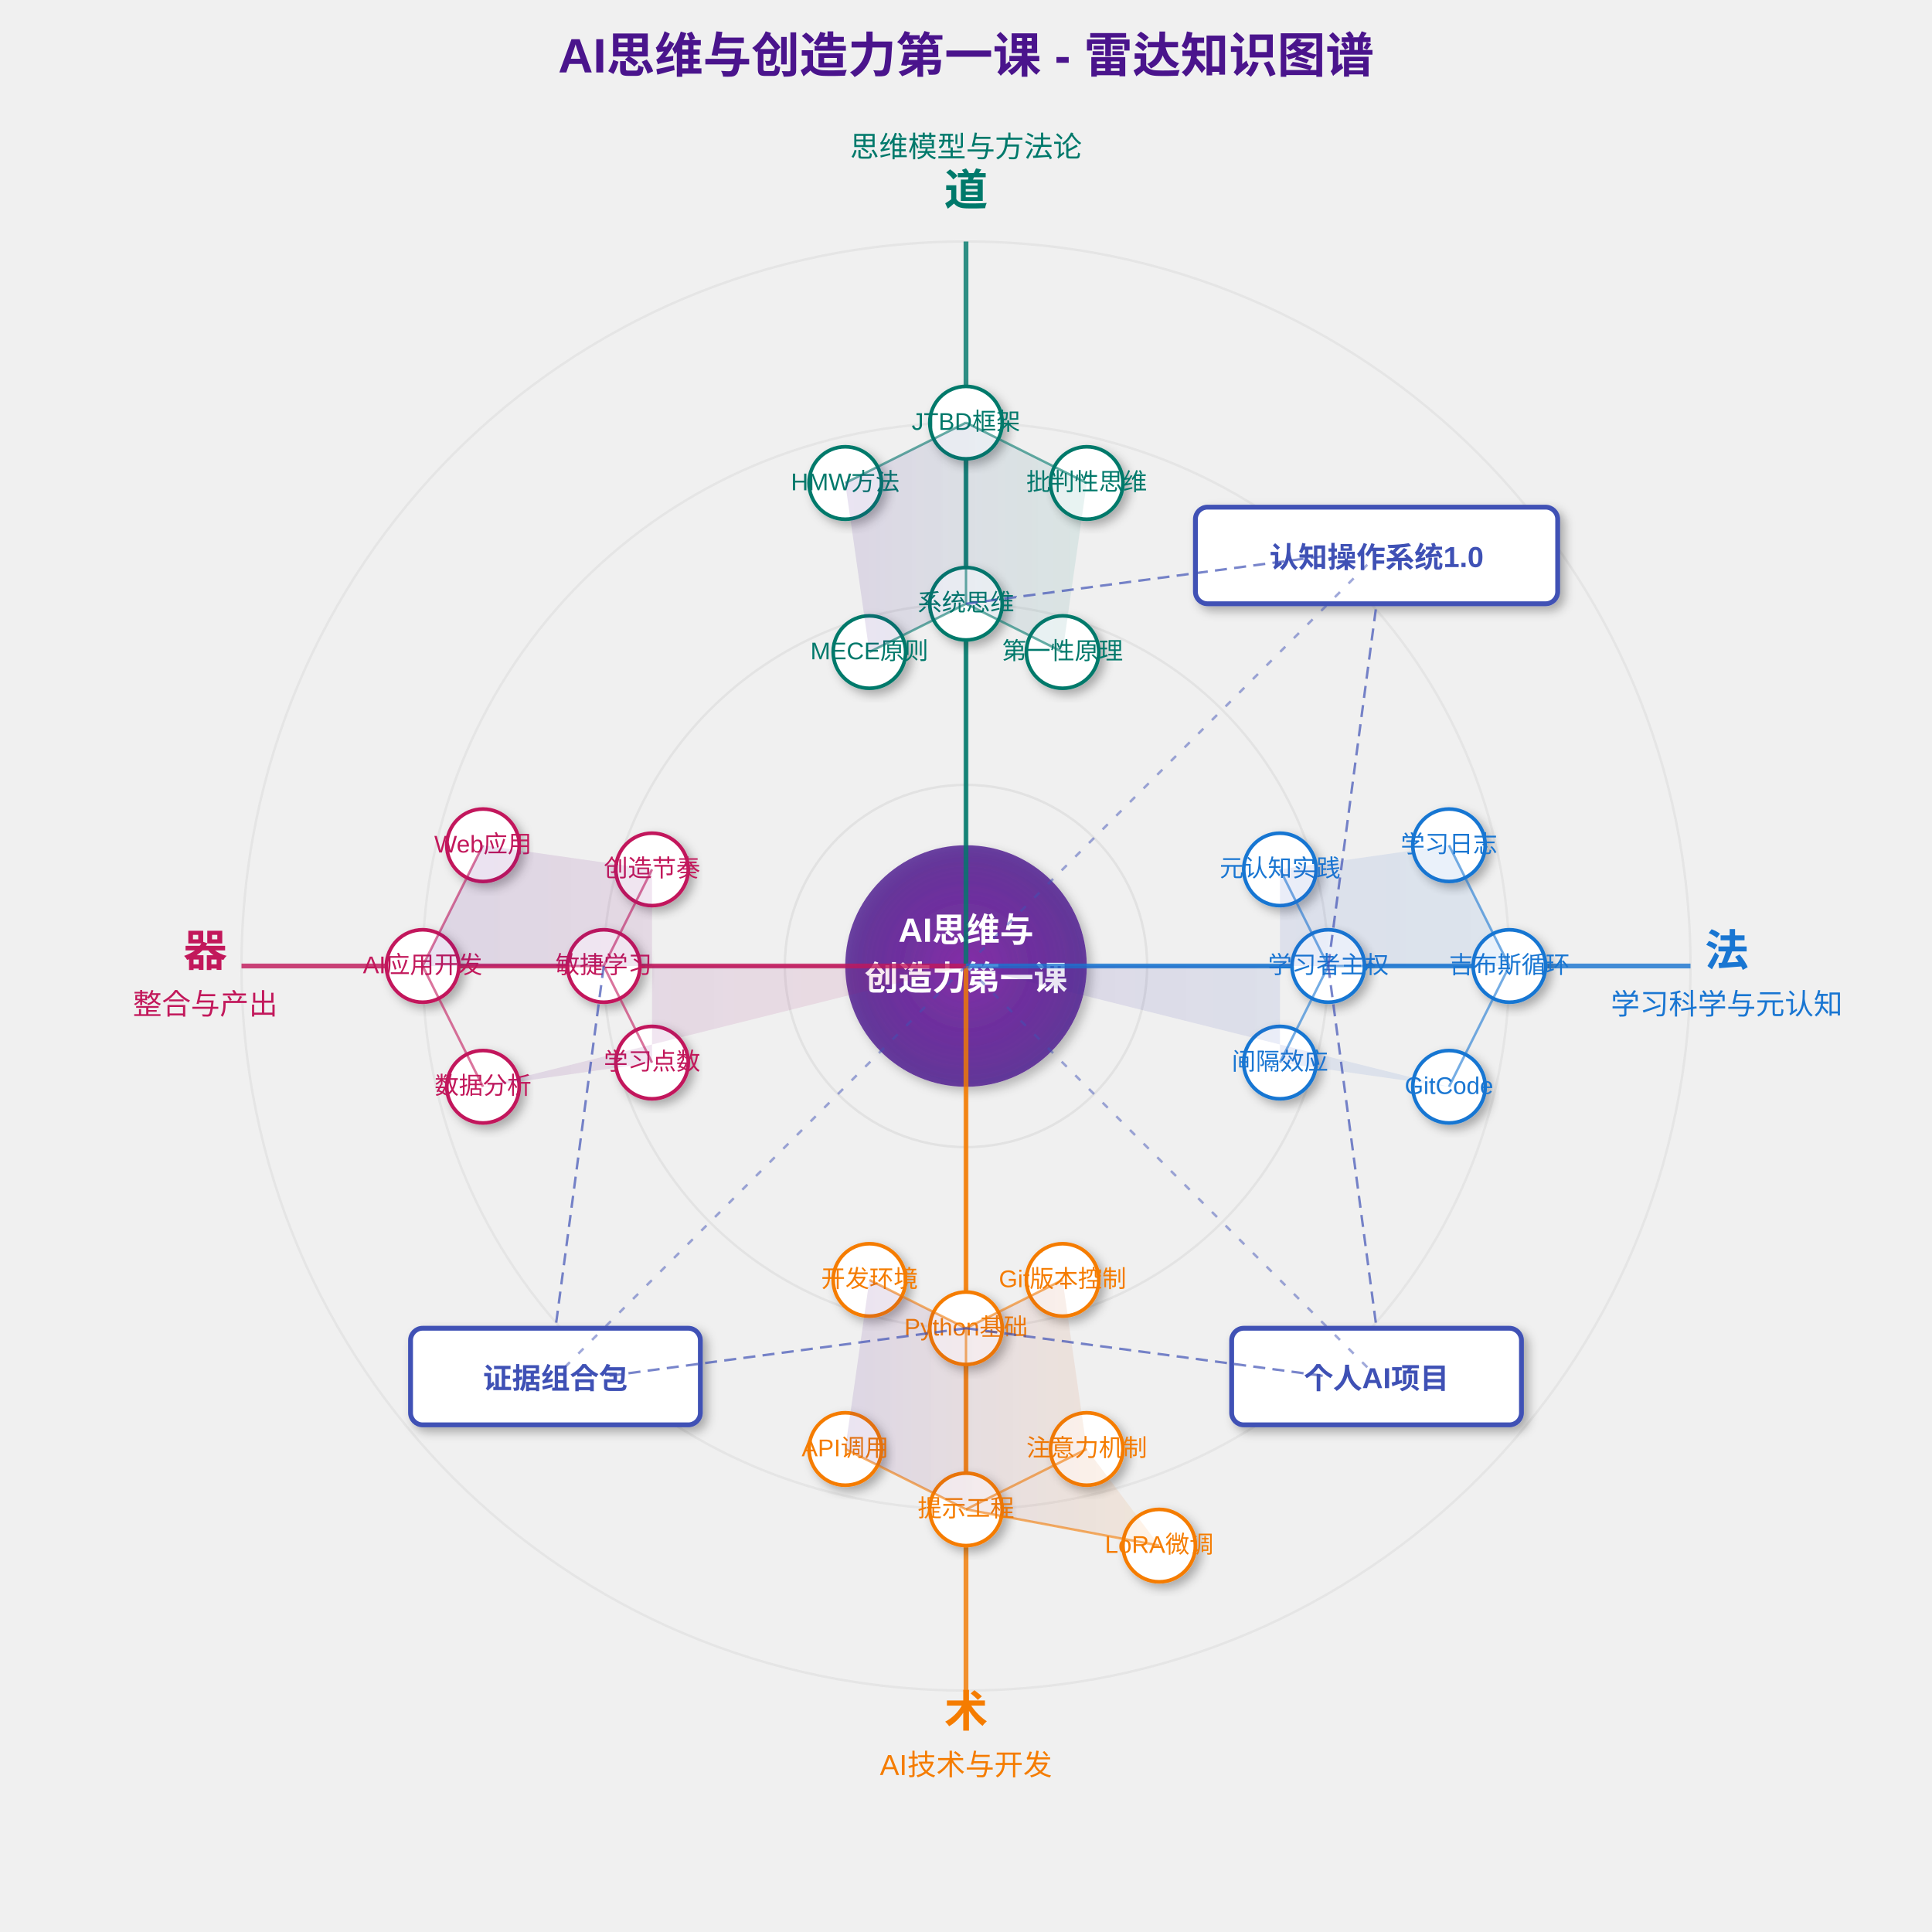
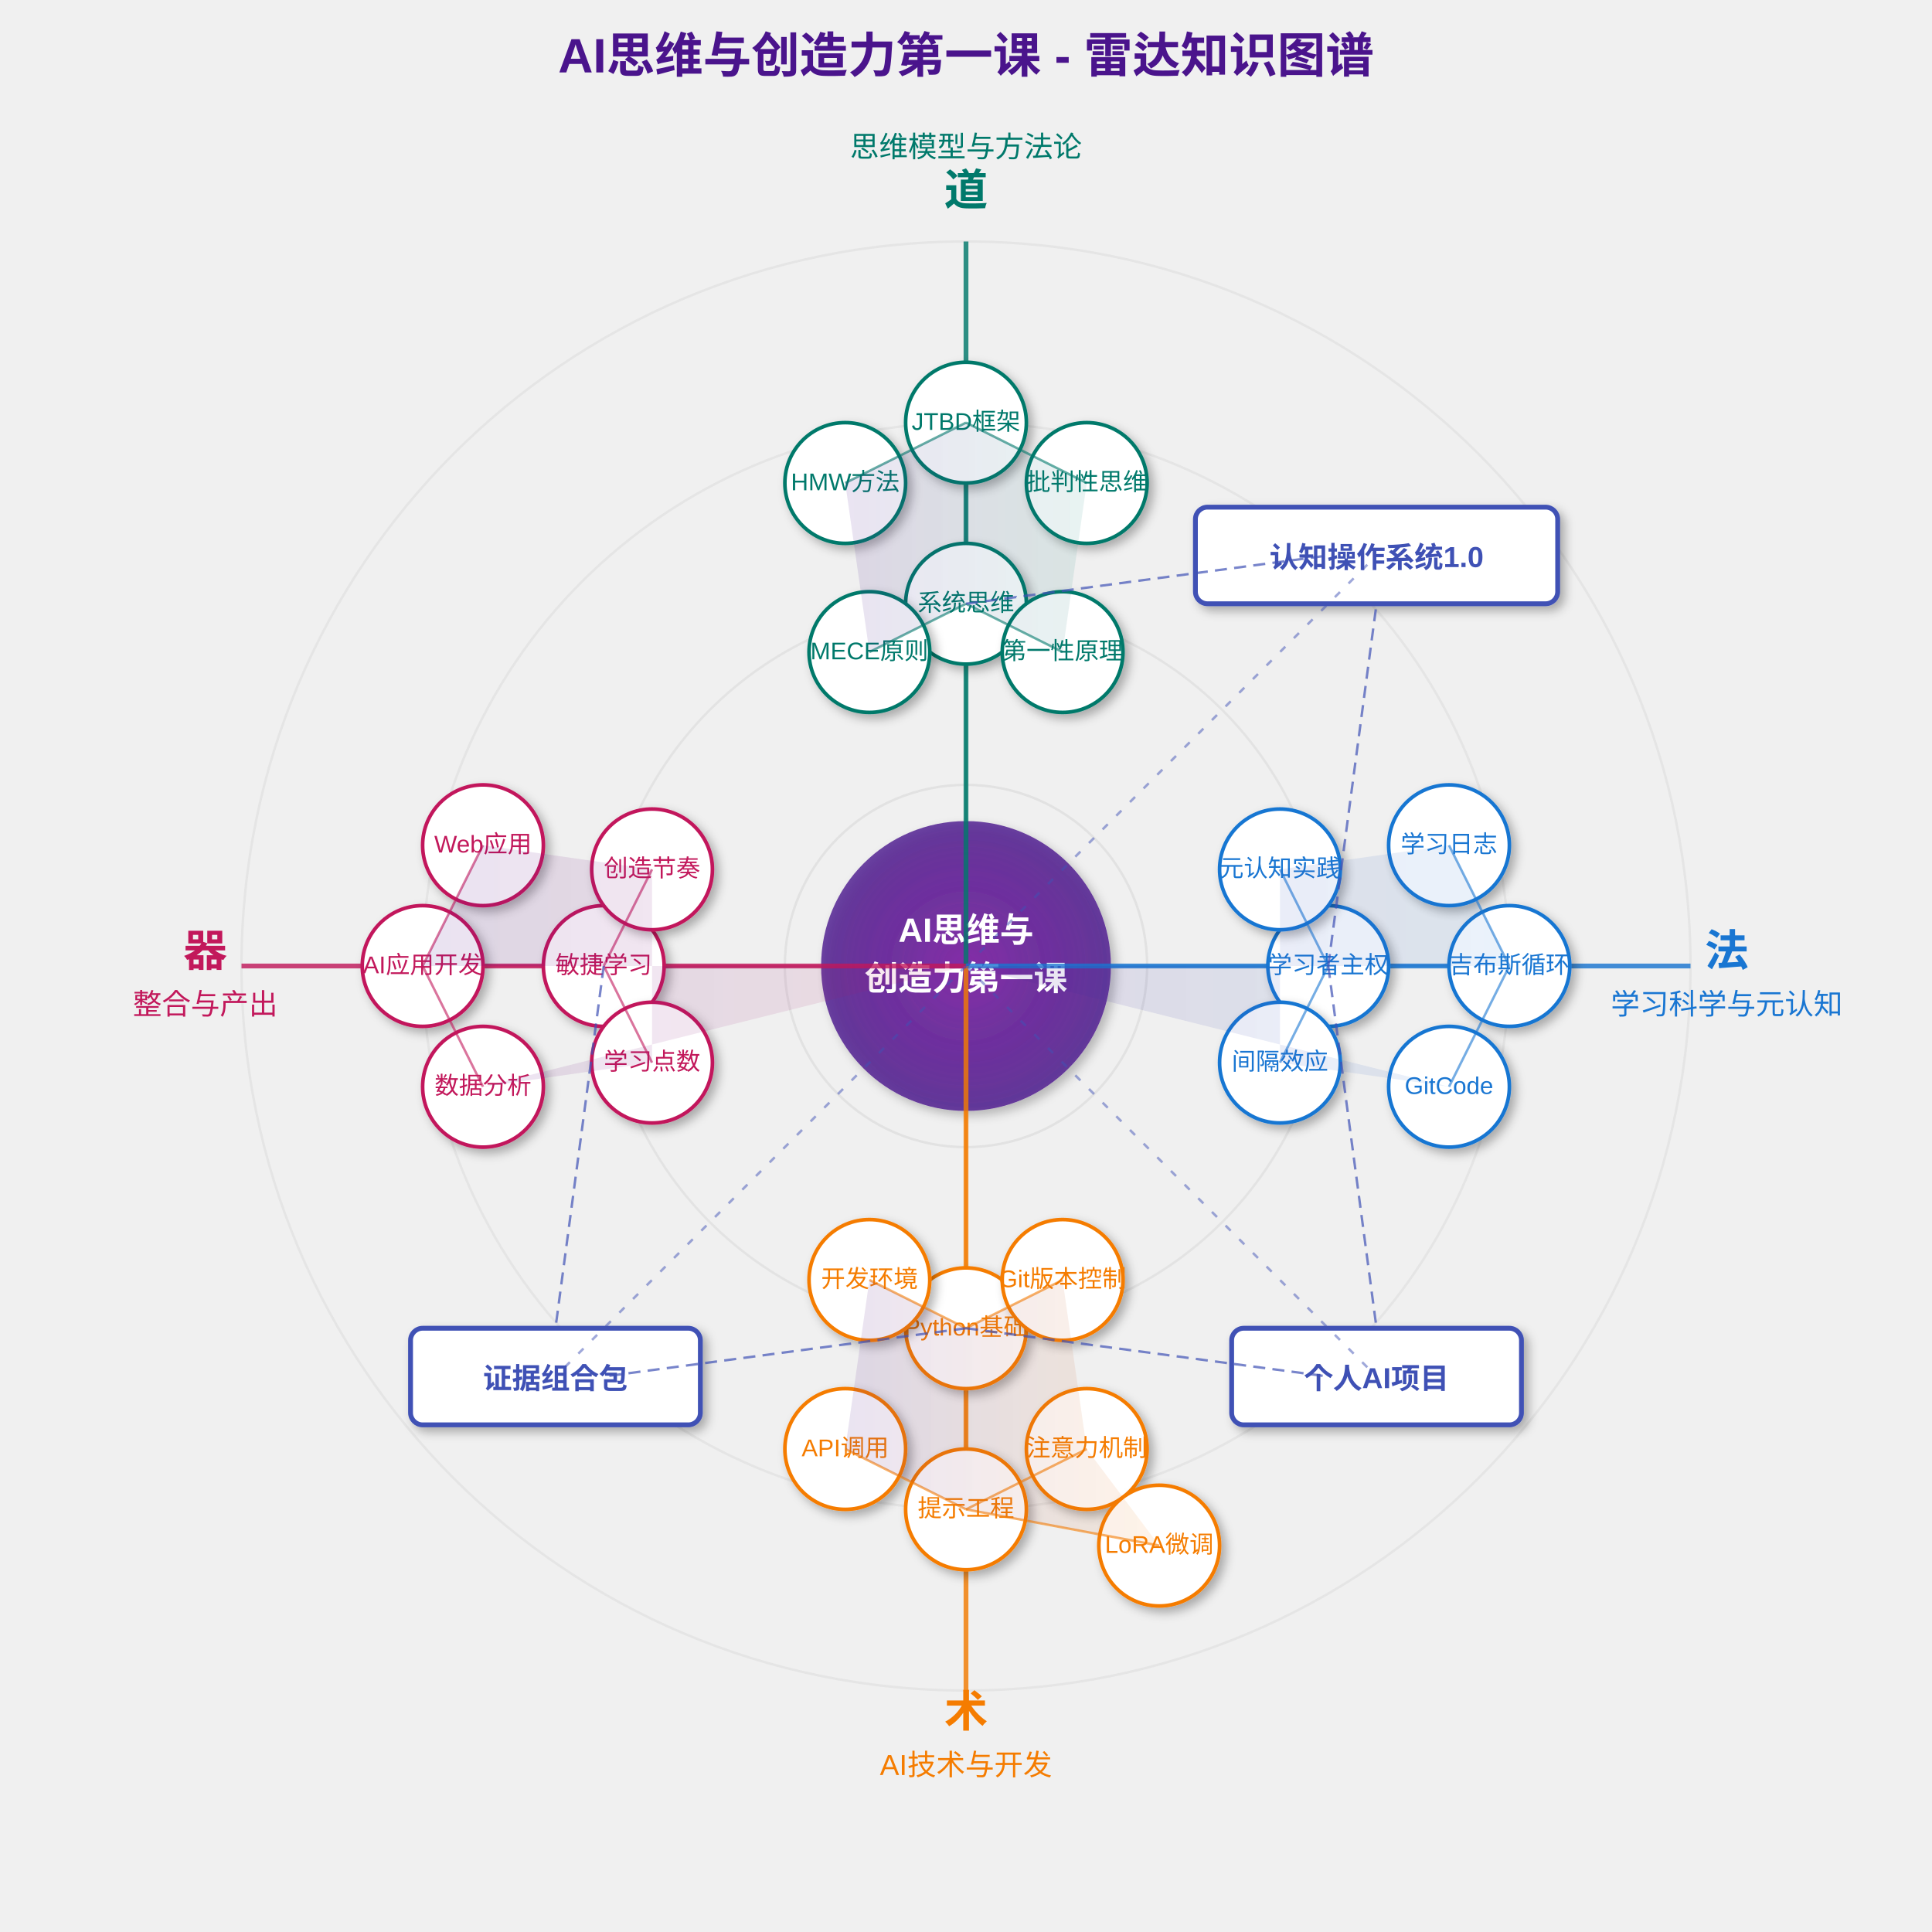
<svg xmlns="http://www.w3.org/2000/svg" width="800" height="800" viewBox="0 0 800 800">
  <defs>
    <radialGradient id="center-glow" cx="0.5" cy="0.5" r="0.5">
      <stop offset="0%" stop-color="#7b1fa2" stop-opacity="0.9" />
      <stop offset="100%" stop-color="#4a148c" stop-opacity="0.8" />
    </radialGradient>
    <linearGradient id="dao-gradient" x1="0%" y1="0%" x2="100%" y2="0%">
      <stop offset="0%" stop-color="#4a148c" stop-opacity="0.8" />
      <stop offset="100%" stop-color="#00796b" stop-opacity="0.6" />
    </linearGradient>
    <linearGradient id="fa-gradient" x1="0%" y1="0%" x2="100%" y2="0%">
      <stop offset="0%" stop-color="#4a148c" stop-opacity="0.8" />
      <stop offset="100%" stop-color="#1976d2" stop-opacity="0.6" />
    </linearGradient>
    <linearGradient id="shu-gradient" x1="0%" y1="0%" x2="100%" y2="0%">
      <stop offset="0%" stop-color="#4a148c" stop-opacity="0.8" />
      <stop offset="100%" stop-color="#f57c00" stop-opacity="0.6" />
    </linearGradient>
    <linearGradient id="qi-gradient" x1="0%" y1="0%" x2="100%" y2="0%">
      <stop offset="0%" stop-color="#4a148c" stop-opacity="0.8" />
      <stop offset="100%" stop-color="#c2185b" stop-opacity="0.6" />
    </linearGradient>
    <filter id="shadow" x="-20%" y="-20%" width="140%" height="140%">
      <feDropShadow dx="2" dy="2" stdDeviation="2" flood-opacity="0.3" />
    </filter>
    <linearGradient id="output-gradient" x1="0%" y1="0%" x2="100%" y2="100%">
      <stop offset="0%" stop-color="#3f51b5" stop-opacity="0.8" />
      <stop offset="100%" stop-color="#5c6bc0" stop-opacity="0.6" />
    </linearGradient>
  </defs>
  <g transform="translate(400, 400)">
    <circle cx="0" cy="0" r="300" fill="none" stroke="#e0e0e0" stroke-width="1" opacity="0.7" />
    <circle cx="0" cy="0" r="225" fill="none" stroke="#e0e0e0" stroke-width="1" opacity="0.7" />
    <circle cx="0" cy="0" r="150" fill="none" stroke="#e0e0e0" stroke-width="1" opacity="0.8" />
    <circle cx="0" cy="0" r="75" fill="none" stroke="#e0e0e0" stroke-width="1" opacity="0.9" />
    <line x1="0" y1="-300" x2="0" y2="300" stroke="#e0e0e0" stroke-width="1.5" opacity="0.9" />
    <line x1="-300" y1="0" x2="300" y2="0" stroke="#e0e0e0" stroke-width="1.5" opacity="0.9" />
-     <circle cx="0" cy="0" r="50" fill="url(#center-glow)" filter="url(#shadow)" />
+     <circle cx="0" cy="0" r="60" fill="url(#center-glow)" filter="url(#shadow)" />
    <text x="0" y="-10" font-family="Arial, 'Hiragino Sans GB', 'Microsoft YaHei', sans-serif" font-size="14" fill="white" text-anchor="middle" font-weight="bold">AI思维与</text>
    <text x="0" y="10" font-family="Arial, 'Hiragino Sans GB', 'Microsoft YaHei', sans-serif" font-size="14" fill="white" text-anchor="middle" font-weight="bold">创造力第一课</text>
    <line x1="0" y1="0" x2="0" y2="-300" stroke="#00796b" stroke-width="2" opacity="0.8" />
    <text x="0" y="-315" font-family="Arial, 'Hiragino Sans GB', 'Microsoft YaHei', sans-serif" font-size="18" fill="#00796b" text-anchor="middle" font-weight="bold">道</text>
    <text x="0" y="-335" font-family="Arial, 'Hiragino Sans GB', 'Microsoft YaHei', sans-serif" font-size="12" fill="#00796b" text-anchor="middle">思维模型与方法论</text>
-     <circle cx="0" cy="-150" r="15" fill="white" stroke="#00796b" stroke-width="1.5" filter="url(#shadow)" />
+     <circle cx="0" cy="-150" r="25" fill="white" stroke="#00796b" stroke-width="1.5" filter="url(#shadow)" />
    <text x="0" y="-147" font-family="Arial, 'Hiragino Sans GB', 'Microsoft YaHei', sans-serif" font-size="10" fill="#00796b" text-anchor="middle">系统思维</text>
-     <circle cx="-40" cy="-130" r="15" fill="white" stroke="#00796b" stroke-width="1.5" filter="url(#shadow)" />
+     <circle cx="-40" cy="-130" r="25" fill="white" stroke="#00796b" stroke-width="1.5" filter="url(#shadow)" />
    <text x="-40" y="-127" font-family="Arial, 'Hiragino Sans GB', 'Microsoft YaHei', sans-serif" font-size="10" fill="#00796b" text-anchor="middle">MECE原则</text>
-     <circle cx="40" cy="-130" r="15" fill="white" stroke="#00796b" stroke-width="1.5" filter="url(#shadow)" />
+     <circle cx="40" cy="-130" r="25" fill="white" stroke="#00796b" stroke-width="1.5" filter="url(#shadow)" />
    <text x="40" y="-127" font-family="Arial, 'Hiragino Sans GB', 'Microsoft YaHei', sans-serif" font-size="10" fill="#00796b" text-anchor="middle">第一性原理</text>
-     <circle cx="0" cy="-225" r="15" fill="white" stroke="#00796b" stroke-width="1.5" filter="url(#shadow)" />
+     <circle cx="0" cy="-225" r="25" fill="white" stroke="#00796b" stroke-width="1.5" filter="url(#shadow)" />
    <text x="0" y="-222" font-family="Arial, 'Hiragino Sans GB', 'Microsoft YaHei', sans-serif" font-size="10" fill="#00796b" text-anchor="middle">JTBD框架</text>
-     <circle cx="-50" cy="-200" r="15" fill="white" stroke="#00796b" stroke-width="1.5" filter="url(#shadow)" />
+     <circle cx="-50" cy="-200" r="25" fill="white" stroke="#00796b" stroke-width="1.5" filter="url(#shadow)" />
    <text x="-50" y="-197" font-family="Arial, 'Hiragino Sans GB', 'Microsoft YaHei', sans-serif" font-size="10" fill="#00796b" text-anchor="middle">HMW方法</text>
-     <circle cx="50" cy="-200" r="15" fill="white" stroke="#00796b" stroke-width="1.5" filter="url(#shadow)" />
+     <circle cx="50" cy="-200" r="25" fill="white" stroke="#00796b" stroke-width="1.5" filter="url(#shadow)" />
    <text x="50" y="-197" font-family="Arial, 'Hiragino Sans GB', 'Microsoft YaHei', sans-serif" font-size="10" fill="#00796b" text-anchor="middle">批判性思维</text>
-     <line x1="0" y1="-50" x2="0" y2="-135" stroke="#00796b" stroke-width="1" opacity="0.6" />
-     <line x1="0" y1="-150" x2="0" y2="-210" stroke="#00796b" stroke-width="1" opacity="0.6" />
+     <line x1="0" y1="-60" x2="0" y2="-125" stroke="#00796b" stroke-width="1" opacity="0.6" />
+     <line x1="0" y1="-175" x2="0" y2="-200" stroke="#00796b" stroke-width="1" opacity="0.6" />
    <line x1="0" y1="-150" x2="-40" y2="-130" stroke="#00796b" stroke-width="1" opacity="0.6" />
    <line x1="0" y1="-150" x2="40" y2="-130" stroke="#00796b" stroke-width="1" opacity="0.6" />
    <line x1="0" y1="-225" x2="-50" y2="-200" stroke="#00796b" stroke-width="1" opacity="0.6" />
    <line x1="0" y1="-225" x2="50" y2="-200" stroke="#00796b" stroke-width="1" opacity="0.6" />
    <path d="M 0 0 L 0 -225 L -50 -200 L -40 -130 L 0 -150 L 40 -130 L 50 -200 L 0 -225 Z" fill="url(#dao-gradient)" fill-opacity="0.15" />
    <line x1="0" y1="0" x2="300" y2="0" stroke="#1976d2" stroke-width="2" opacity="0.8" />
    <text x="315" y="0" font-family="Arial, 'Hiragino Sans GB', 'Microsoft YaHei', sans-serif" font-size="18" fill="#1976d2" text-anchor="middle" font-weight="bold">法</text>
    <text x="315" y="20" font-family="Arial, 'Hiragino Sans GB', 'Microsoft YaHei', sans-serif" font-size="12" fill="#1976d2" text-anchor="middle">学习科学与元认知</text>
-     <circle cx="150" cy="0" r="15" fill="white" stroke="#1976d2" stroke-width="1.5" filter="url(#shadow)" />
+     <circle cx="150" cy="0" r="25" fill="white" stroke="#1976d2" stroke-width="1.5" filter="url(#shadow)" />
    <text x="150" y="3" font-family="Arial, 'Hiragino Sans GB', 'Microsoft YaHei', sans-serif" font-size="10" fill="#1976d2" text-anchor="middle">学习者主权</text>
-     <circle cx="130" cy="-40" r="15" fill="white" stroke="#1976d2" stroke-width="1.5" filter="url(#shadow)" />
+     <circle cx="130" cy="-40" r="25" fill="white" stroke="#1976d2" stroke-width="1.5" filter="url(#shadow)" />
    <text x="130" y="-37" font-family="Arial, 'Hiragino Sans GB', 'Microsoft YaHei', sans-serif" font-size="10" fill="#1976d2" text-anchor="middle">元认知实践</text>
-     <circle cx="130" cy="40" r="15" fill="white" stroke="#1976d2" stroke-width="1.5" filter="url(#shadow)" />
+     <circle cx="130" cy="40" r="25" fill="white" stroke="#1976d2" stroke-width="1.5" filter="url(#shadow)" />
    <text x="130" y="43" font-family="Arial, 'Hiragino Sans GB', 'Microsoft YaHei', sans-serif" font-size="10" fill="#1976d2" text-anchor="middle">间隔效应</text>
-     <circle cx="225" cy="0" r="15" fill="white" stroke="#1976d2" stroke-width="1.5" filter="url(#shadow)" />
+     <circle cx="225" cy="0" r="25" fill="white" stroke="#1976d2" stroke-width="1.5" filter="url(#shadow)" />
    <text x="225" y="3" font-family="Arial, 'Hiragino Sans GB', 'Microsoft YaHei', sans-serif" font-size="10" fill="#1976d2" text-anchor="middle">吉布斯循环</text>
-     <circle cx="200" cy="-50" r="15" fill="white" stroke="#1976d2" stroke-width="1.5" filter="url(#shadow)" />
+     <circle cx="200" cy="-50" r="25" fill="white" stroke="#1976d2" stroke-width="1.5" filter="url(#shadow)" />
    <text x="200" y="-47" font-family="Arial, 'Hiragino Sans GB', 'Microsoft YaHei', sans-serif" font-size="10" fill="#1976d2" text-anchor="middle">学习日志</text>
-     <circle cx="200" cy="50" r="15" fill="white" stroke="#1976d2" stroke-width="1.5" filter="url(#shadow)" />
+     <circle cx="200" cy="50" r="25" fill="white" stroke="#1976d2" stroke-width="1.5" filter="url(#shadow)" />
    <text x="200" y="53" font-family="Arial, 'Hiragino Sans GB', 'Microsoft YaHei', sans-serif" font-size="10" fill="#1976d2" text-anchor="middle">GitCode</text>
-     <line x1="50" y1="0" x2="135" y2="0" stroke="#1976d2" stroke-width="1" opacity="0.6" />
-     <line x1="150" y1="0" x2="210" y2="0" stroke="#1976d2" stroke-width="1" opacity="0.6" />
+     <line x1="60" y1="0" x2="125" y2="0" stroke="#1976d2" stroke-width="1" opacity="0.6" />
+     <line x1="175" y1="0" x2="200" y2="0" stroke="#1976d2" stroke-width="1" opacity="0.6" />
    <line x1="150" y1="0" x2="130" y2="-40" stroke="#1976d2" stroke-width="1" opacity="0.6" />
    <line x1="150" y1="0" x2="130" y2="40" stroke="#1976d2" stroke-width="1" opacity="0.6" />
    <line x1="225" y1="0" x2="200" y2="-50" stroke="#1976d2" stroke-width="1" opacity="0.6" />
    <line x1="225" y1="0" x2="200" y2="50" stroke="#1976d2" stroke-width="1" opacity="0.6" />
    <path d="M 0 0 L 150 0 L 225 0 L 200 -50 L 130 -40 L 130 40 L 200 50 Z" fill="url(#fa-gradient)" fill-opacity="0.15" />
    <line x1="0" y1="0" x2="0" y2="300" stroke="#f57c00" stroke-width="2" opacity="0.8" />
    <text x="0" y="315" font-family="Arial, 'Hiragino Sans GB', 'Microsoft YaHei', sans-serif" font-size="18" fill="#f57c00" text-anchor="middle" font-weight="bold">术</text>
    <text x="0" y="335" font-family="Arial, 'Hiragino Sans GB', 'Microsoft YaHei', sans-serif" font-size="12" fill="#f57c00" text-anchor="middle">AI技术与开发</text>
-     <circle cx="0" cy="150" r="15" fill="white" stroke="#f57c00" stroke-width="1.5" filter="url(#shadow)" />
+     <circle cx="0" cy="150" r="25" fill="white" stroke="#f57c00" stroke-width="1.5" filter="url(#shadow)" />
    <text x="0" y="153" font-family="Arial, 'Hiragino Sans GB', 'Microsoft YaHei', sans-serif" font-size="10" fill="#f57c00" text-anchor="middle">Python基础</text>
-     <circle cx="-40" cy="130" r="15" fill="white" stroke="#f57c00" stroke-width="1.5" filter="url(#shadow)" />
+     <circle cx="-40" cy="130" r="25" fill="white" stroke="#f57c00" stroke-width="1.5" filter="url(#shadow)" />
    <text x="-40" y="133" font-family="Arial, 'Hiragino Sans GB', 'Microsoft YaHei', sans-serif" font-size="10" fill="#f57c00" text-anchor="middle">开发环境</text>
-     <circle cx="40" cy="130" r="15" fill="white" stroke="#f57c00" stroke-width="1.5" filter="url(#shadow)" />
+     <circle cx="40" cy="130" r="25" fill="white" stroke="#f57c00" stroke-width="1.5" filter="url(#shadow)" />
    <text x="40" y="133" font-family="Arial, 'Hiragino Sans GB', 'Microsoft YaHei', sans-serif" font-size="10" fill="#f57c00" text-anchor="middle">Git版本控制</text>
-     <circle cx="0" cy="225" r="15" fill="white" stroke="#f57c00" stroke-width="1.5" filter="url(#shadow)" />
+     <circle cx="0" cy="225" r="25" fill="white" stroke="#f57c00" stroke-width="1.5" filter="url(#shadow)" />
    <text x="0" y="228" font-family="Arial, 'Hiragino Sans GB', 'Microsoft YaHei', sans-serif" font-size="10" fill="#f57c00" text-anchor="middle">提示工程</text>
-     <circle cx="-50" cy="200" r="15" fill="white" stroke="#f57c00" stroke-width="1.5" filter="url(#shadow)" />
+     <circle cx="-50" cy="200" r="25" fill="white" stroke="#f57c00" stroke-width="1.5" filter="url(#shadow)" />
    <text x="-50" y="203" font-family="Arial, 'Hiragino Sans GB', 'Microsoft YaHei', sans-serif" font-size="10" fill="#f57c00" text-anchor="middle">API调用</text>
-     <circle cx="50" cy="200" r="15" fill="white" stroke="#f57c00" stroke-width="1.5" filter="url(#shadow)" />
+     <circle cx="50" cy="200" r="25" fill="white" stroke="#f57c00" stroke-width="1.5" filter="url(#shadow)" />
    <text x="50" y="203" font-family="Arial, 'Hiragino Sans GB', 'Microsoft YaHei', sans-serif" font-size="10" fill="#f57c00" text-anchor="middle">注意力机制</text>
-     <circle cx="80" cy="240" r="15" fill="white" stroke="#f57c00" stroke-width="1.5" filter="url(#shadow)" />
+     <circle cx="80" cy="240" r="25" fill="white" stroke="#f57c00" stroke-width="1.5" filter="url(#shadow)" />
    <text x="80" y="243" font-family="Arial, 'Hiragino Sans GB', 'Microsoft YaHei', sans-serif" font-size="10" fill="#f57c00" text-anchor="middle">LoRA微调</text>
-     <line x1="0" y1="50" x2="0" y2="135" stroke="#f57c00" stroke-width="1" opacity="0.6" />
-     <line x1="0" y1="150" x2="0" y2="210" stroke="#f57c00" stroke-width="1" opacity="0.6" />
+     <line x1="0" y1="60" x2="0" y2="125" stroke="#f57c00" stroke-width="1" opacity="0.6" />
+     <line x1="0" y1="175" x2="0" y2="200" stroke="#f57c00" stroke-width="1" opacity="0.6" />
    <line x1="0" y1="150" x2="-40" y2="130" stroke="#f57c00" stroke-width="1" opacity="0.6" />
    <line x1="0" y1="150" x2="40" y2="130" stroke="#f57c00" stroke-width="1" opacity="0.6" />
    <line x1="0" y1="225" x2="-50" y2="200" stroke="#f57c00" stroke-width="1" opacity="0.6" />
    <line x1="0" y1="225" x2="50" y2="200" stroke="#f57c00" stroke-width="1" opacity="0.6" />
    <line x1="0" y1="225" x2="80" y2="240" stroke="#f57c00" stroke-width="1" opacity="0.6" />
    <path d="M 0 0 L 0 150 L -40 130 L -50 200 L 0 225 L 80 240 L 50 200 L 40 130 L 0 150 Z" fill="url(#shu-gradient)" fill-opacity="0.15" />
    <line x1="0" y1="0" x2="-300" y2="0" stroke="#c2185b" stroke-width="2" opacity="0.8" />
    <text x="-315" y="0" font-family="Arial, 'Hiragino Sans GB', 'Microsoft YaHei', sans-serif" font-size="18" fill="#c2185b" text-anchor="middle" font-weight="bold">器</text>
    <text x="-315" y="20" font-family="Arial, 'Hiragino Sans GB', 'Microsoft YaHei', sans-serif" font-size="12" fill="#c2185b" text-anchor="middle">整合与产出</text>
-     <circle cx="-150" cy="0" r="15" fill="white" stroke="#c2185b" stroke-width="1.5" filter="url(#shadow)" />
+     <circle cx="-150" cy="0" r="25" fill="white" stroke="#c2185b" stroke-width="1.5" filter="url(#shadow)" />
    <text x="-150" y="3" font-family="Arial, 'Hiragino Sans GB', 'Microsoft YaHei', sans-serif" font-size="10" fill="#c2185b" text-anchor="middle">敏捷学习</text>
-     <circle cx="-130" cy="-40" r="15" fill="white" stroke="#c2185b" stroke-width="1.5" filter="url(#shadow)" />
+     <circle cx="-130" cy="-40" r="25" fill="white" stroke="#c2185b" stroke-width="1.5" filter="url(#shadow)" />
    <text x="-130" y="-37" font-family="Arial, 'Hiragino Sans GB', 'Microsoft YaHei', sans-serif" font-size="10" fill="#c2185b" text-anchor="middle">创造节奏</text>
-     <circle cx="-130" cy="40" r="15" fill="white" stroke="#c2185b" stroke-width="1.5" filter="url(#shadow)" />
+     <circle cx="-130" cy="40" r="25" fill="white" stroke="#c2185b" stroke-width="1.5" filter="url(#shadow)" />
    <text x="-130" y="43" font-family="Arial, 'Hiragino Sans GB', 'Microsoft YaHei', sans-serif" font-size="10" fill="#c2185b" text-anchor="middle">学习点数</text>
-     <circle cx="-225" cy="0" r="15" fill="white" stroke="#c2185b" stroke-width="1.5" filter="url(#shadow)" />
+     <circle cx="-225" cy="0" r="25" fill="white" stroke="#c2185b" stroke-width="1.5" filter="url(#shadow)" />
    <text x="-225" y="3" font-family="Arial, 'Hiragino Sans GB', 'Microsoft YaHei', sans-serif" font-size="10" fill="#c2185b" text-anchor="middle">AI应用开发</text>
-     <circle cx="-200" cy="-50" r="15" fill="white" stroke="#c2185b" stroke-width="1.5" filter="url(#shadow)" />
+     <circle cx="-200" cy="-50" r="25" fill="white" stroke="#c2185b" stroke-width="1.5" filter="url(#shadow)" />
    <text x="-200" y="-47" font-family="Arial, 'Hiragino Sans GB', 'Microsoft YaHei', sans-serif" font-size="10" fill="#c2185b" text-anchor="middle">Web应用</text>
-     <circle cx="-200" cy="50" r="15" fill="white" stroke="#c2185b" stroke-width="1.5" filter="url(#shadow)" />
+     <circle cx="-200" cy="50" r="25" fill="white" stroke="#c2185b" stroke-width="1.5" filter="url(#shadow)" />
    <text x="-200" y="53" font-family="Arial, 'Hiragino Sans GB', 'Microsoft YaHei', sans-serif" font-size="10" fill="#c2185b" text-anchor="middle">数据分析</text>
-     <line x1="-50" y1="0" x2="-135" y2="0" stroke="#c2185b" stroke-width="1" opacity="0.6" />
-     <line x1="-150" y1="0" x2="-210" y2="0" stroke="#c2185b" stroke-width="1" opacity="0.6" />
+     <line x1="-60" y1="0" x2="-125" y2="0" stroke="#c2185b" stroke-width="1" opacity="0.6" />
+     <line x1="-175" y1="0" x2="-200" y2="0" stroke="#c2185b" stroke-width="1" opacity="0.6" />
    <line x1="-150" y1="0" x2="-130" y2="-40" stroke="#c2185b" stroke-width="1" opacity="0.6" />
    <line x1="-150" y1="0" x2="-130" y2="40" stroke="#c2185b" stroke-width="1" opacity="0.6" />
    <line x1="-225" y1="0" x2="-200" y2="-50" stroke="#c2185b" stroke-width="1" opacity="0.6" />
    <line x1="-225" y1="0" x2="-200" y2="50" stroke="#c2185b" stroke-width="1" opacity="0.6" />
    <path d="M 0 0 L -150 0 L -225 0 L -200 -50 L -130 -40 L -130 40 L -200 50 Z" fill="url(#qi-gradient)" fill-opacity="0.15" />
    <g transform="translate(170, 170)">
      <rect x="-60" y="-20" width="120" height="40" rx="5" ry="5" fill="white" stroke="#3f51b5" stroke-width="2" filter="url(#shadow)" />
      <text x="0" y="5" font-family="Arial, 'Hiragino Sans GB', 'Microsoft YaHei', sans-serif" font-size="12" fill="#3f51b5" text-anchor="middle" font-weight="bold">个人AI项目</text>
    </g>
    <g transform="translate(-170, 170)">
      <rect x="-60" y="-20" width="120" height="40" rx="5" ry="5" fill="white" stroke="#3f51b5" stroke-width="2" filter="url(#shadow)" />
      <text x="0" y="5" font-family="Arial, 'Hiragino Sans GB', 'Microsoft YaHei', sans-serif" font-size="12" fill="#3f51b5" text-anchor="middle" font-weight="bold">证据组合包</text>
    </g>
    <g transform="translate(170, -170)">
      <rect x="-75" y="-20" width="150" height="40" rx="5" ry="5" fill="white" stroke="#3f51b5" stroke-width="2" filter="url(#shadow)" />
      <text x="0" y="5" font-family="Arial, 'Hiragino Sans GB', 'Microsoft YaHei', sans-serif" font-size="12" fill="#3f51b5" text-anchor="middle" font-weight="bold">认知操作系统1.0</text>
    </g>
    <line x1="150" y1="0" x2="170" y2="150" stroke="#3f51b5" stroke-width="1" stroke-dasharray="5,3" opacity="0.7" />
    <line x1="0" y1="150" x2="150" y2="170" stroke="#3f51b5" stroke-width="1" stroke-dasharray="5,3" opacity="0.7" />
    <line x1="-150" y1="0" x2="-170" y2="150" stroke="#3f51b5" stroke-width="1" stroke-dasharray="5,3" opacity="0.7" />
    <line x1="0" y1="150" x2="-150" y2="170" stroke="#3f51b5" stroke-width="1" stroke-dasharray="5,3" opacity="0.7" />
    <line x1="150" y1="0" x2="170" y2="-150" stroke="#3f51b5" stroke-width="1" stroke-dasharray="5,3" opacity="0.7" />
    <line x1="0" y1="-150" x2="150" y2="-170" stroke="#3f51b5" stroke-width="1" stroke-dasharray="5,3" opacity="0.7" />
    <line x1="0" y1="0" x2="170" y2="170" stroke="#3f51b5" stroke-width="1" stroke-dasharray="3,5" opacity="0.5" />
    <line x1="0" y1="0" x2="-170" y2="170" stroke="#3f51b5" stroke-width="1" stroke-dasharray="3,5" opacity="0.5" />
    <line x1="0" y1="0" x2="170" y2="-170" stroke="#3f51b5" stroke-width="1" stroke-dasharray="3,5" opacity="0.5" />
  </g>
  <text x="400" y="30" font-family="Arial, 'Hiragino Sans GB', 'Microsoft YaHei', sans-serif" font-size="20" fill="#4a148c" text-anchor="middle" font-weight="bold">AI思维与创造力第一课 - 雷达知识图谱</text>
</svg>
